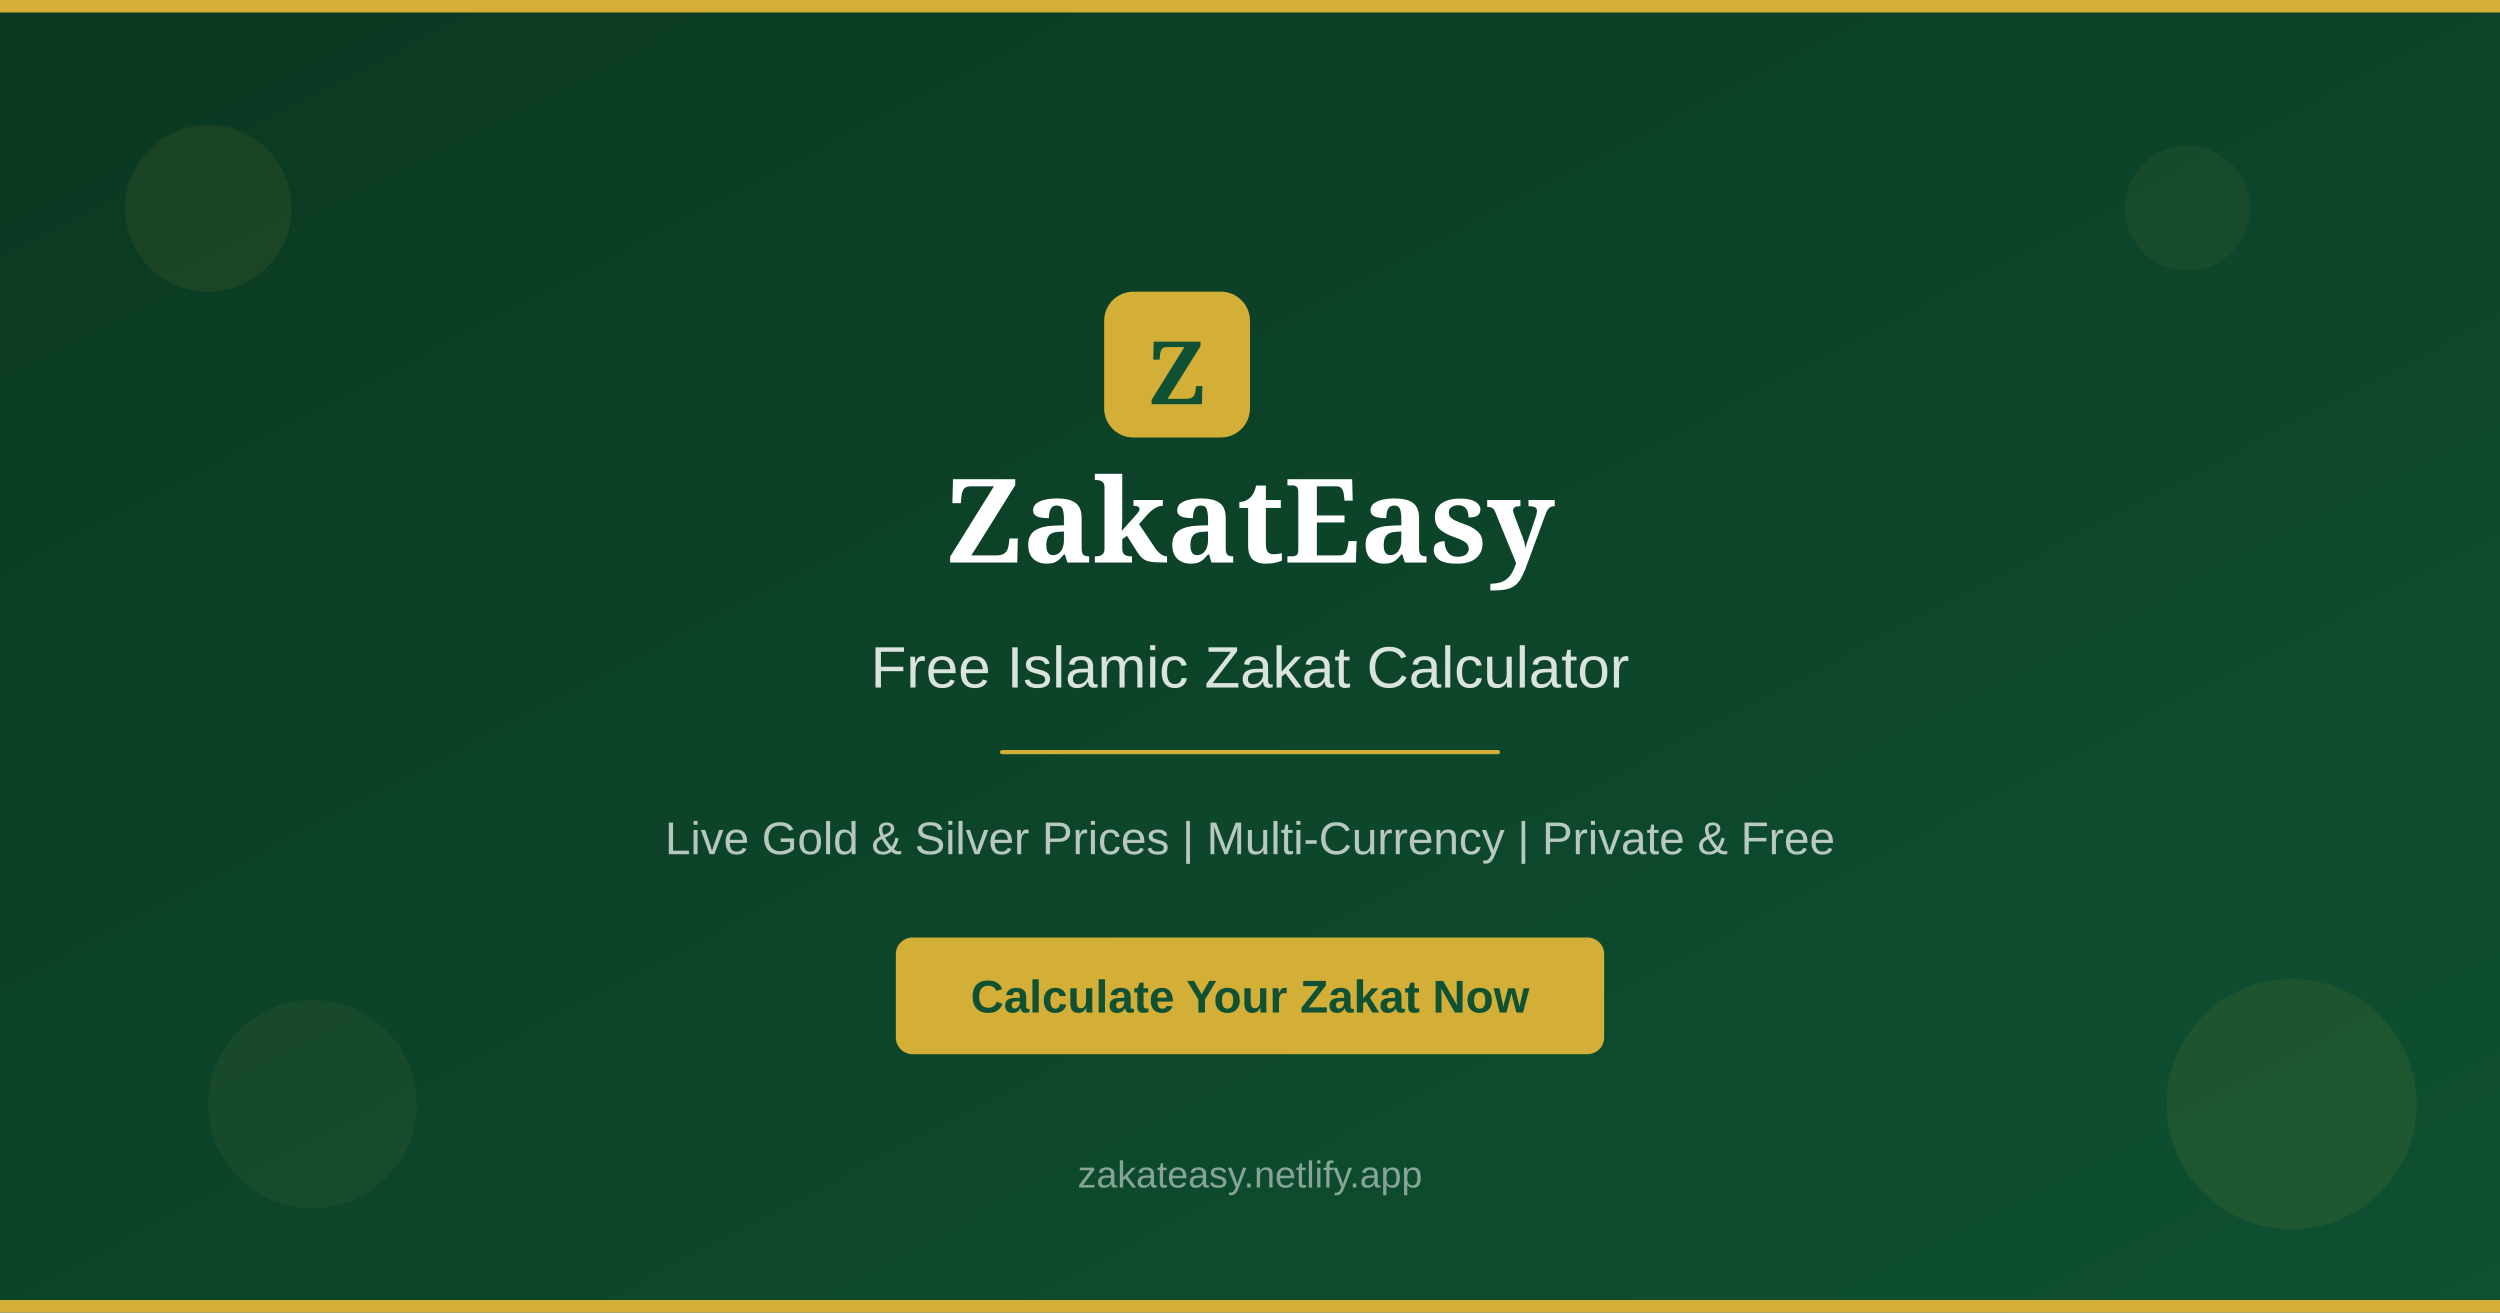
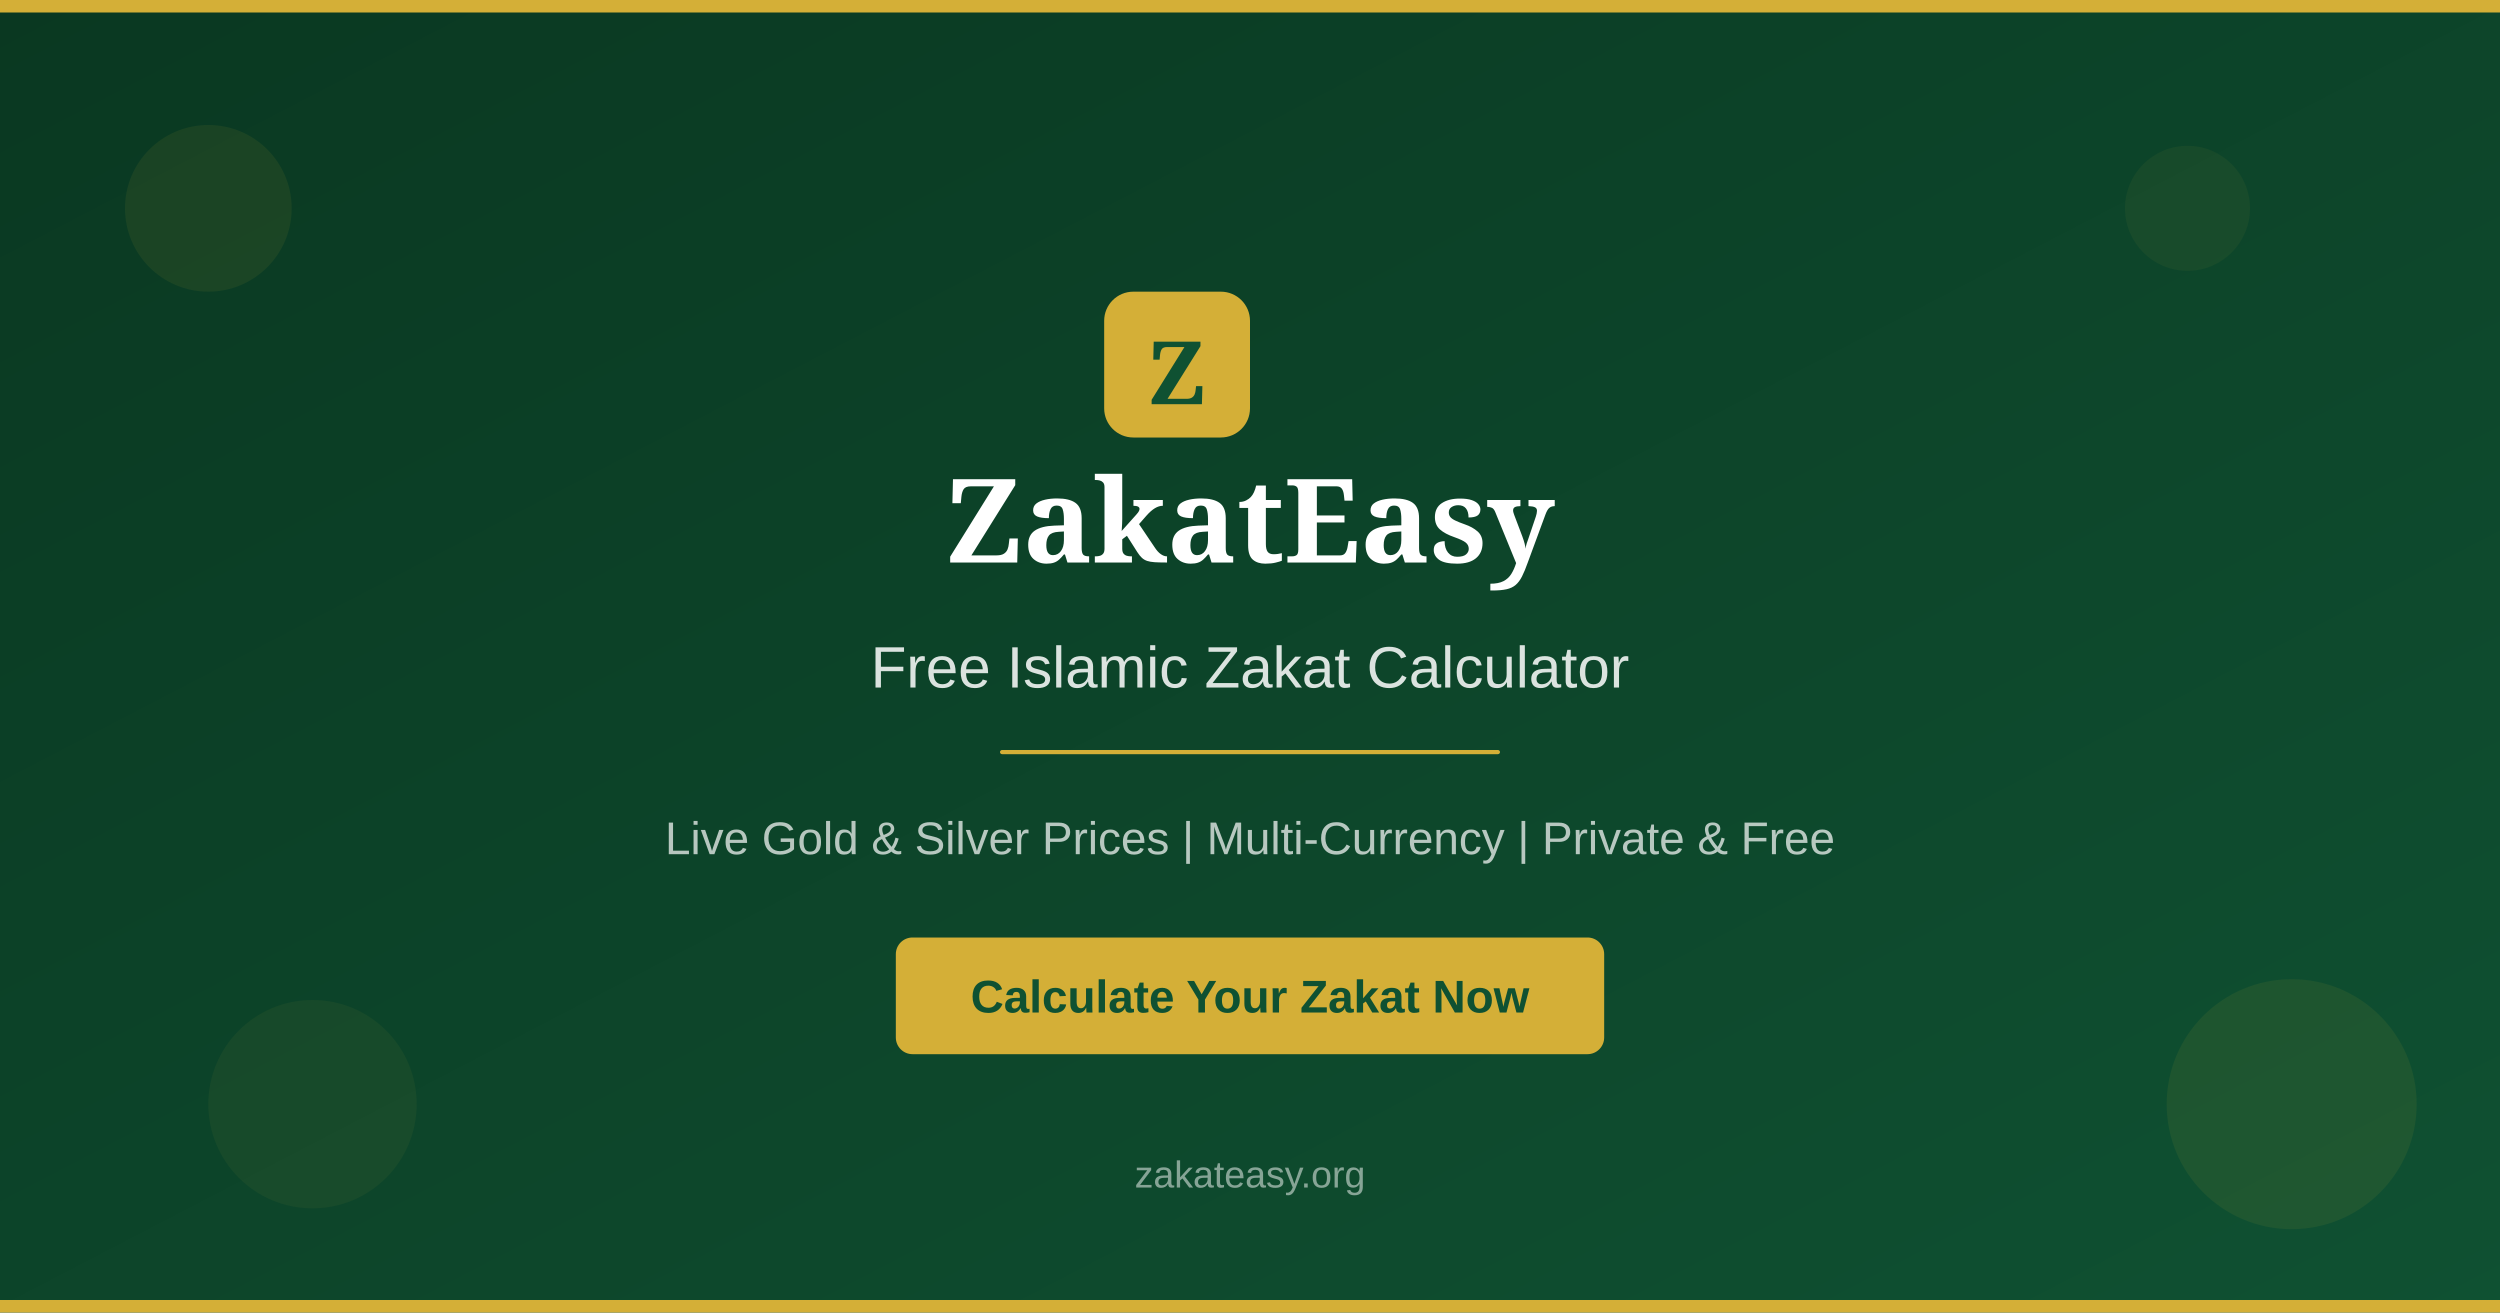
<svg xmlns="http://www.w3.org/2000/svg" width="1200" height="630" viewBox="0 0 1200 630">
  <defs>
    <linearGradient id="bg" x1="0%" y1="0%" x2="100%" y2="100%">
      <stop offset="0%" style="stop-color:#0a3821" />
      <stop offset="100%" style="stop-color:#0F5132" />
    </linearGradient>
  </defs>
  <rect width="1200" height="630" fill="url(#bg)" />
  <rect x="0" y="0" width="1200" height="6" fill="#D4AF37" />
  <rect x="0" y="624" width="1200" height="6" fill="#D4AF37" />
  <circle cx="100" cy="100" r="40" fill="rgba(212,175,55,0.08)" />
  <circle cx="1100" cy="530" r="60" fill="rgba(212,175,55,0.08)" />
  <circle cx="1050" cy="100" r="30" fill="rgba(212,175,55,0.06)" />
  <circle cx="150" cy="530" r="50" fill="rgba(212,175,55,0.06)" />
  <rect x="530" y="140" width="70" height="70" rx="14" fill="#D4AF37" />
  <text x="565" y="194" font-family="Georgia, serif" font-size="42" font-weight="bold" fill="#0F5132" text-anchor="middle">Z</text>
  <text x="600" y="270" font-family="Georgia, serif" font-size="56" font-weight="bold" fill="#ffffff" text-anchor="middle">ZakatEasy</text>
  <text x="600" y="330" font-family="Arial, sans-serif" font-size="28" fill="rgba(255,255,255,0.85)" text-anchor="middle">Free Islamic Zakat Calculator</text>
  <rect x="480" y="360" width="240" height="2" fill="#D4AF37" rx="1" />
  <text x="600" y="410" font-family="Arial, sans-serif" font-size="22" fill="rgba(255,255,255,0.7)" text-anchor="middle">Live Gold &amp; Silver Prices  |  Multi-Currency  |  Private &amp; Free</text>
  <rect x="430" y="450" width="340" height="56" rx="8" fill="#D4AF37" />
  <text x="600" y="486" font-family="Arial, sans-serif" font-size="22" font-weight="bold" fill="#0F5132" text-anchor="middle">Calculate Your Zakat Now</text>
-   <text x="600" y="570" font-family="Arial, sans-serif" font-size="18" fill="rgba(255,255,255,0.5)" text-anchor="middle">zakateasy.netlify.app</text>
+   <text x="600" y="570" font-family="Arial, sans-serif" font-size="18" fill="rgba(255,255,255,0.5)" text-anchor="middle">zakateasy.org</text>
</svg>
